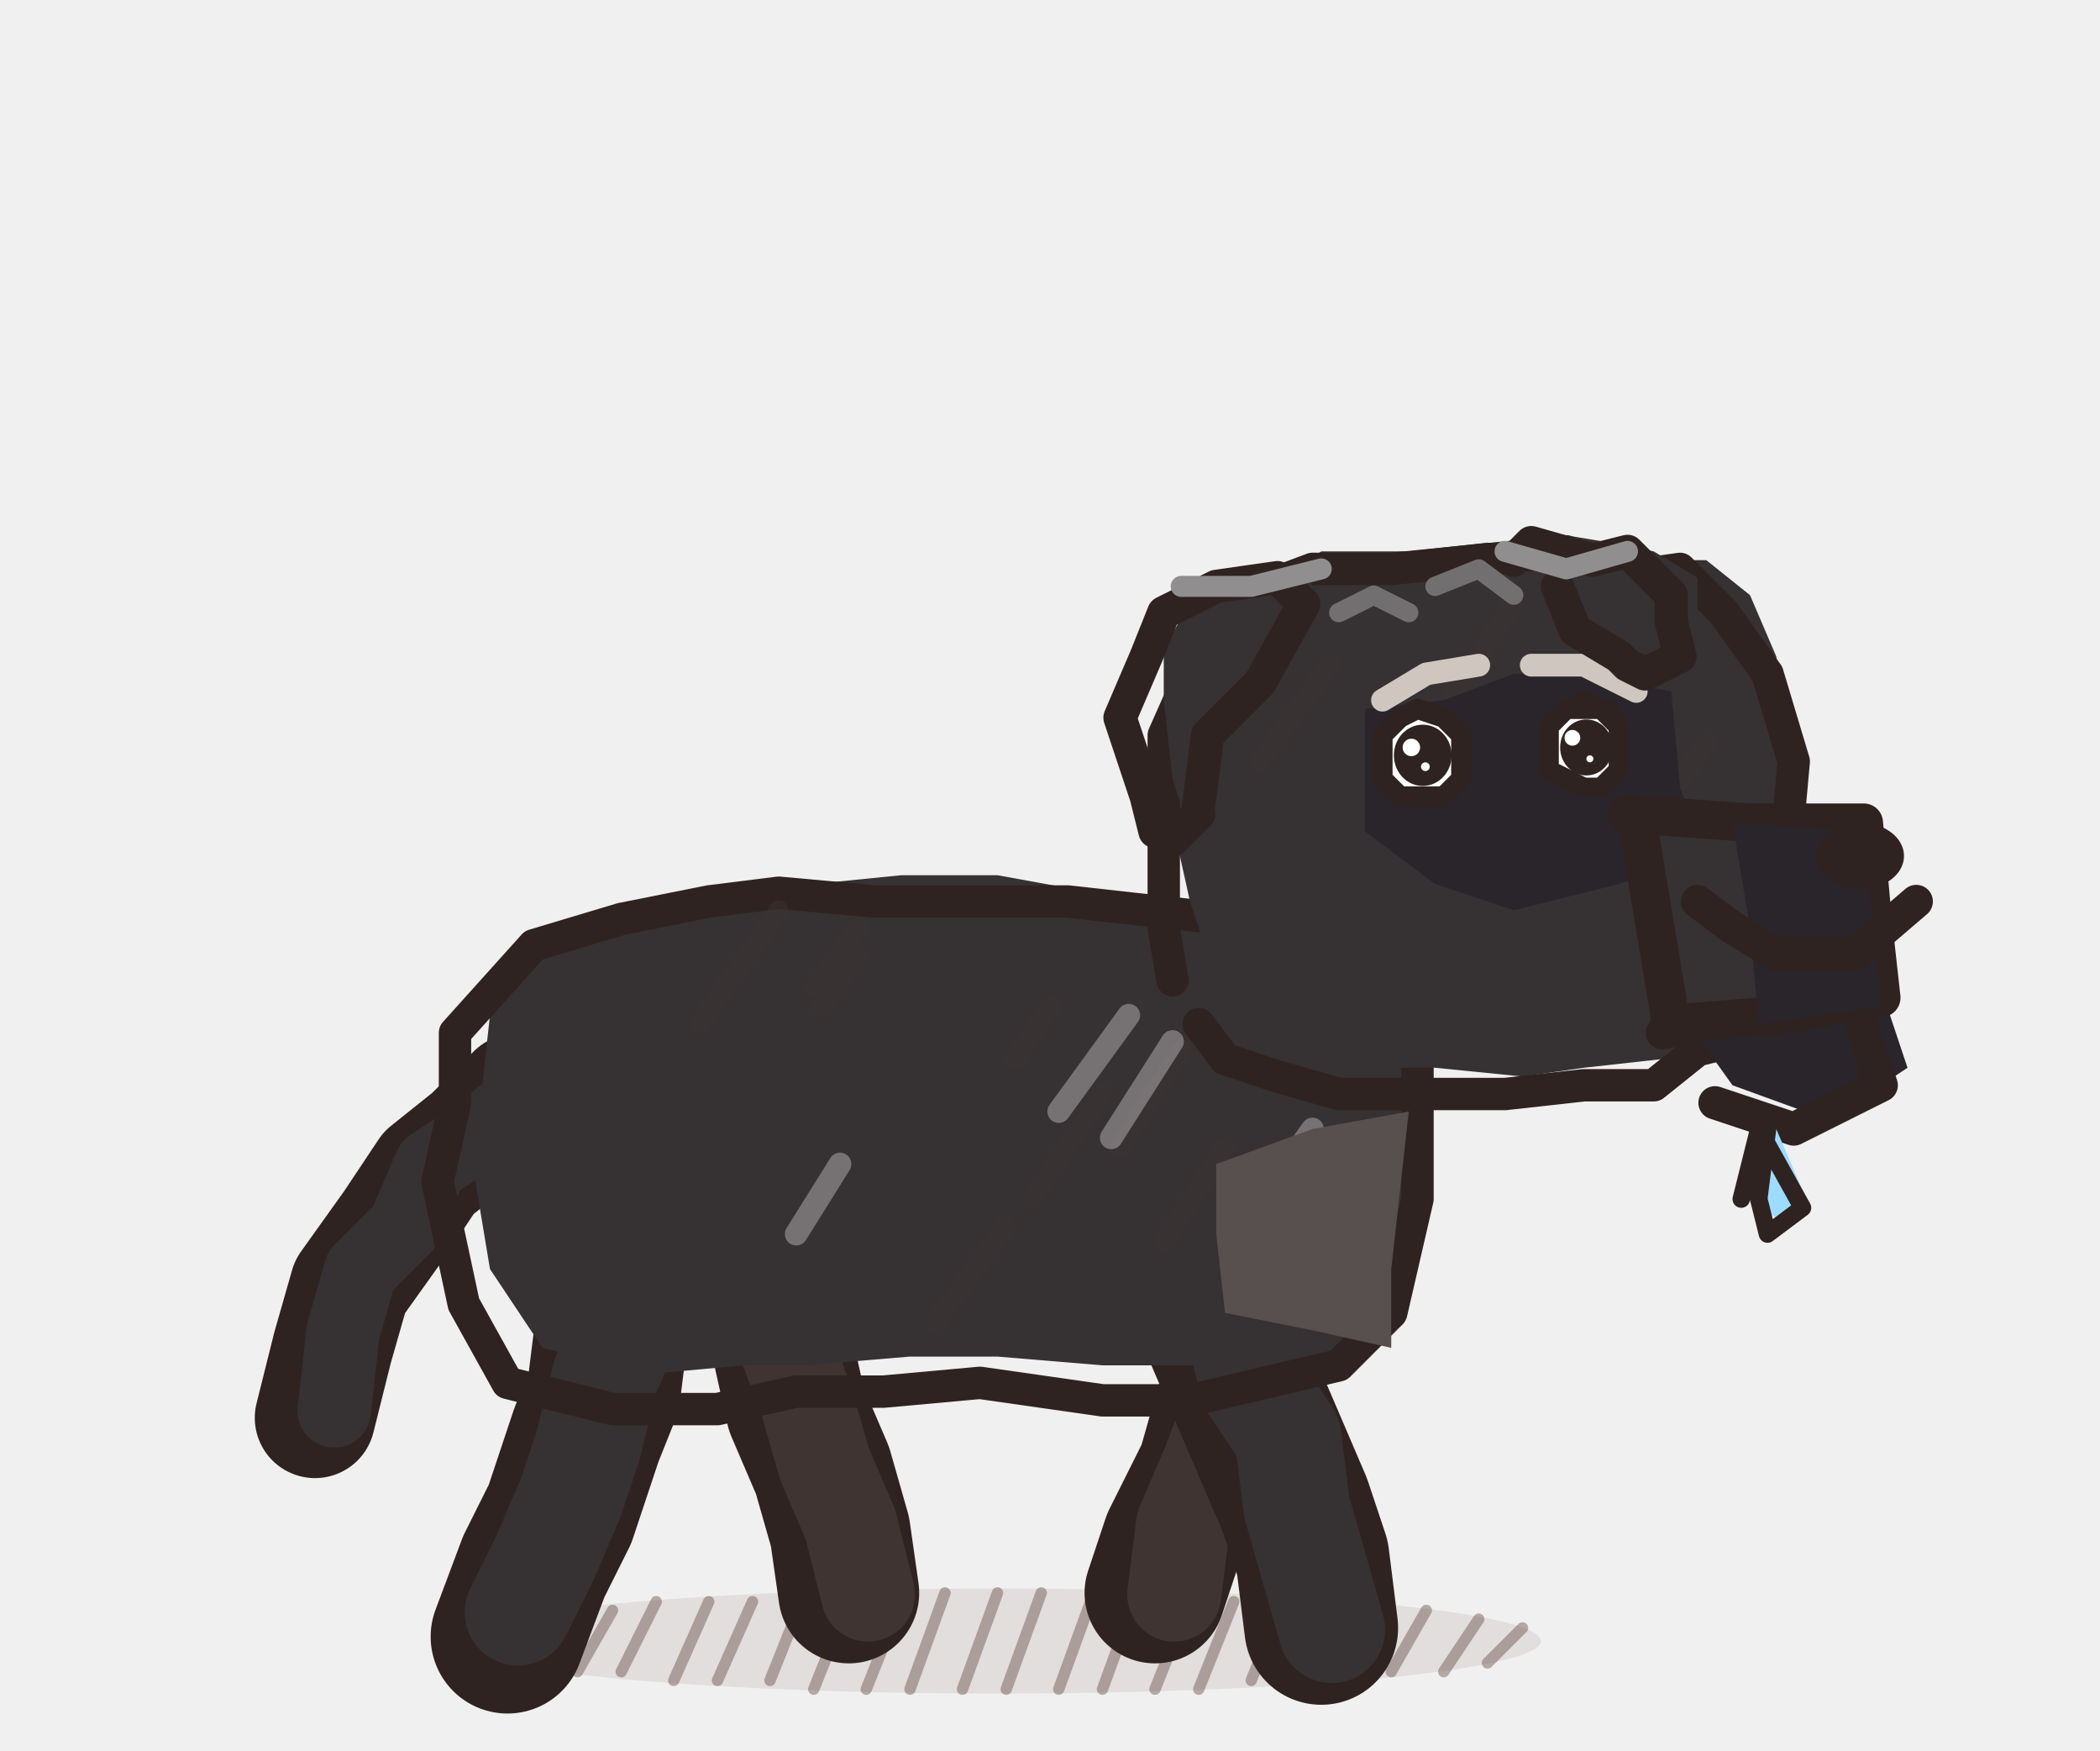
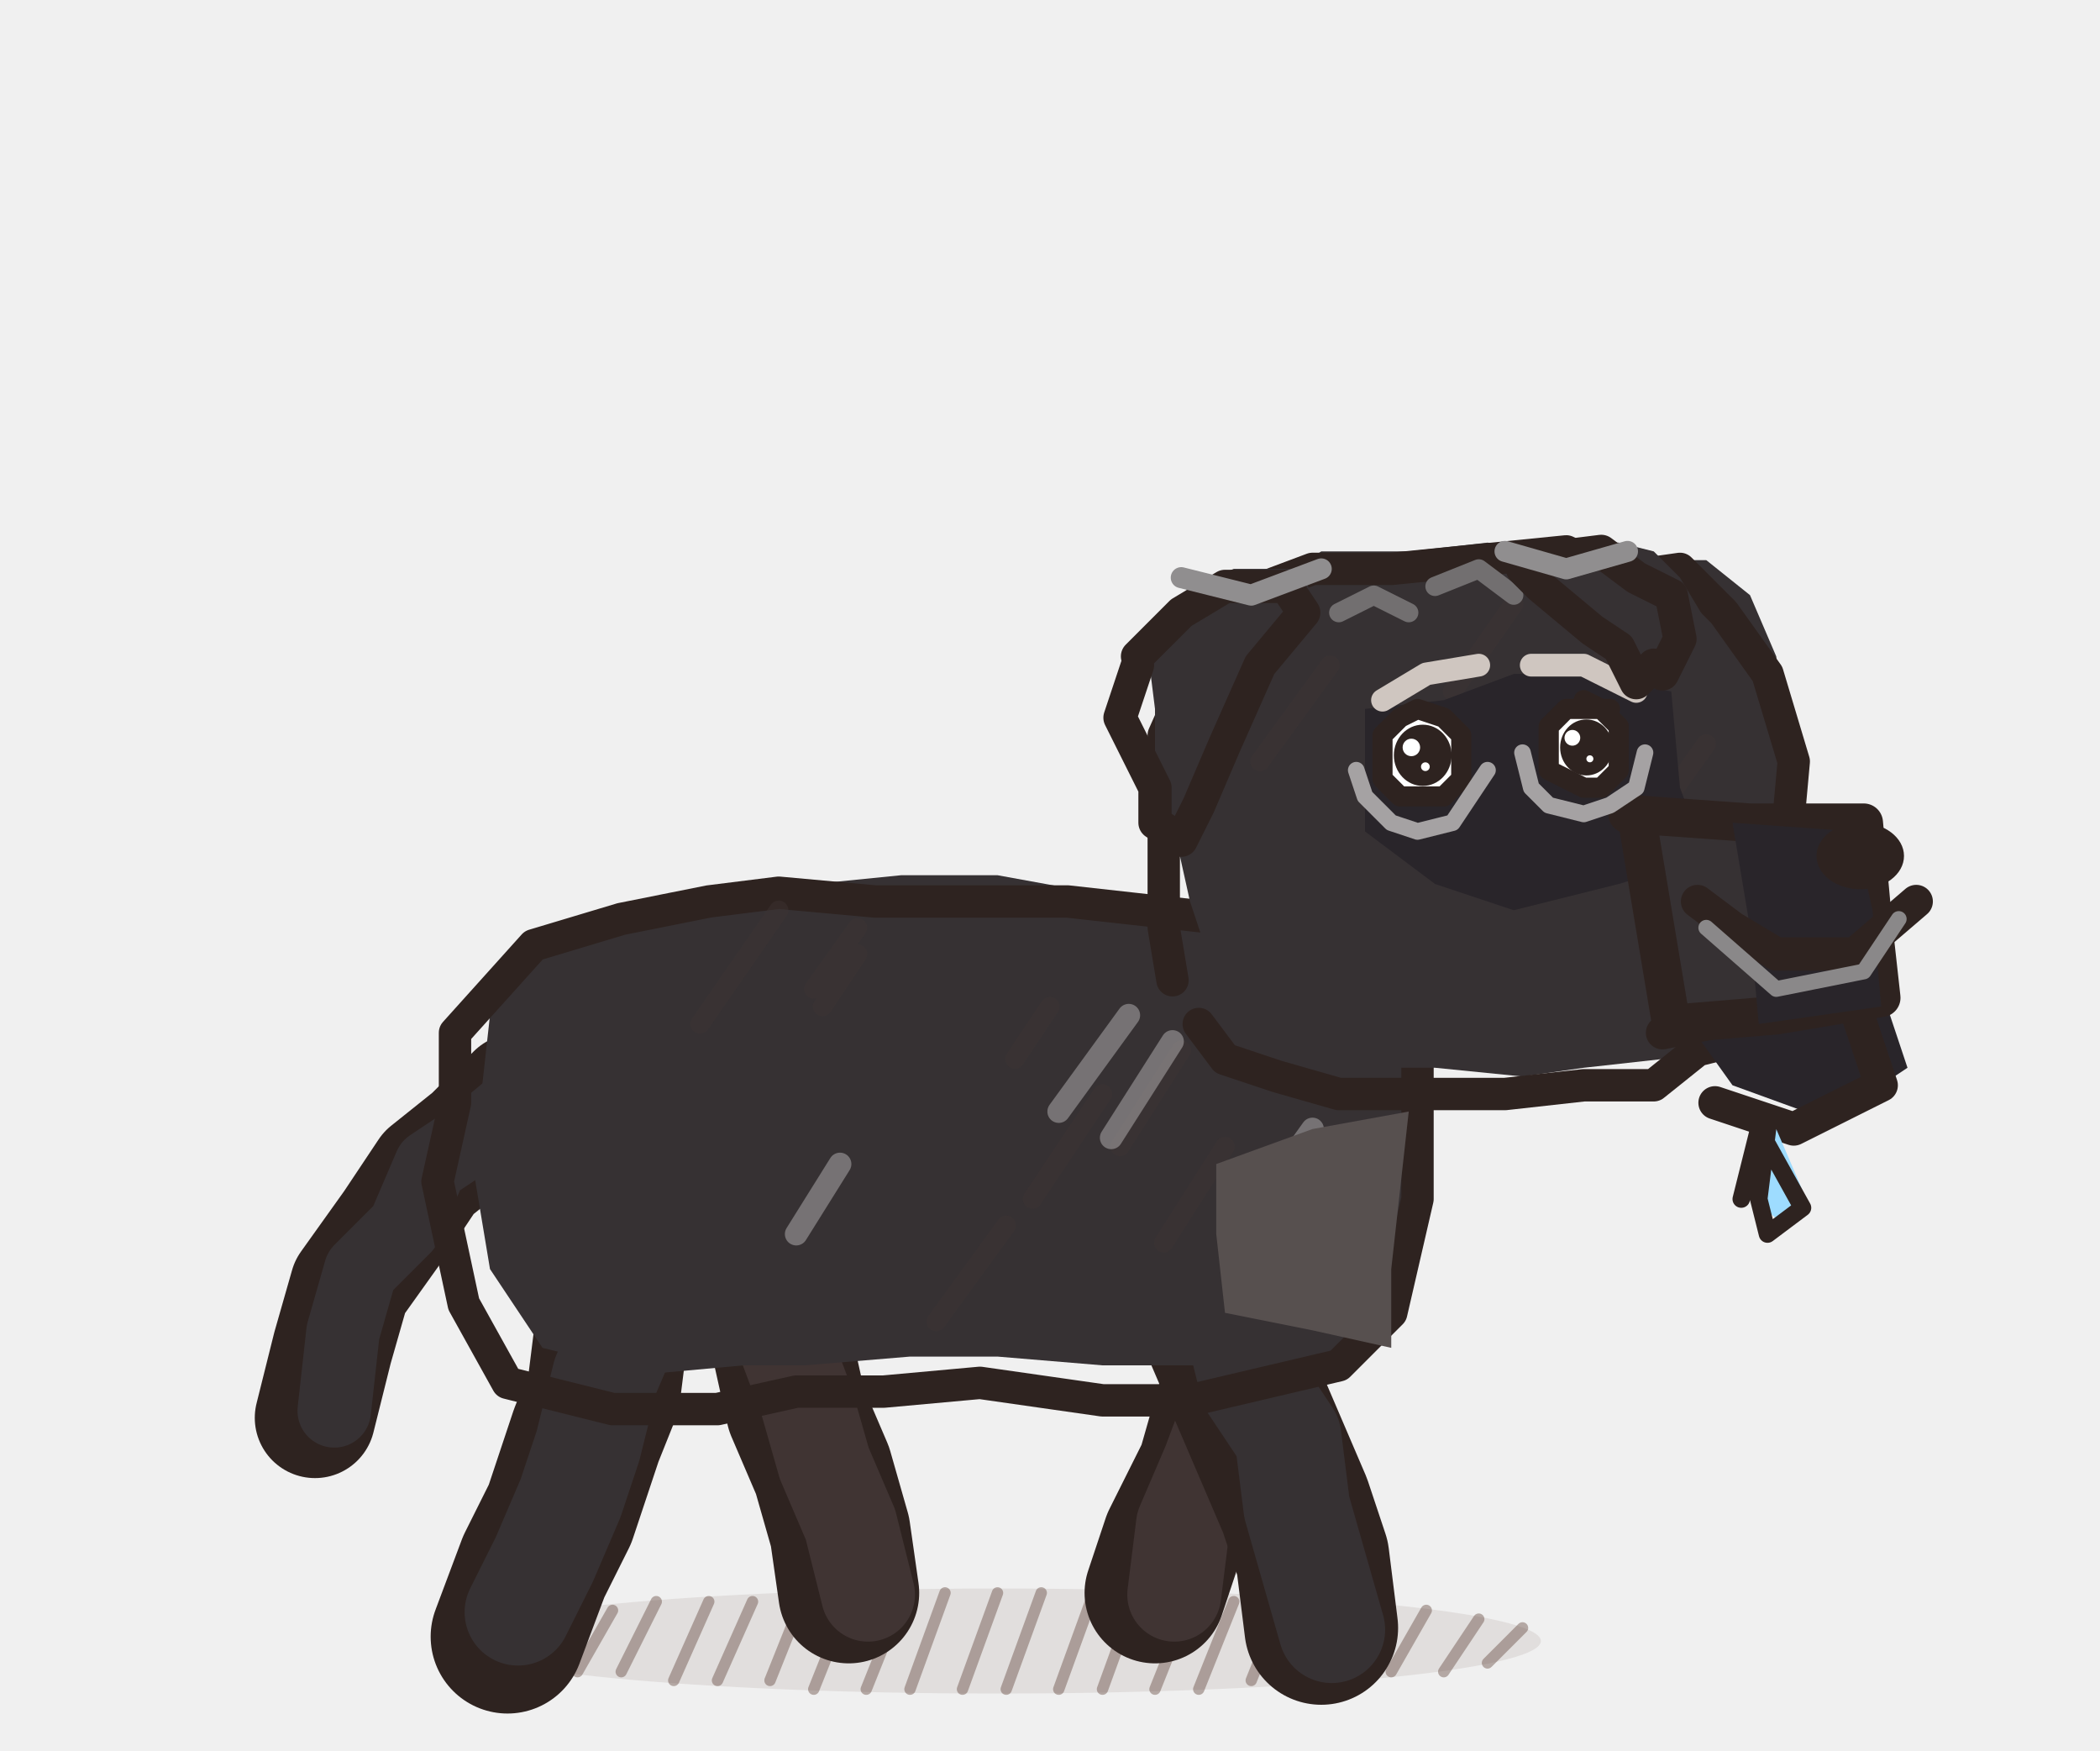
<svg xmlns="http://www.w3.org/2000/svg" width="240" height="200" class="pa-dog pa-pose-walk" viewBox="0 0 240 200" role="img" aria-label="Cannoli the Cane Corso, walk">
  <g>
    <ellipse cx="114" cy="187.5" rx="62.1" ry="6" fill="#5B3D32" opacity="0.1" />
    <path d="M55 189l4 -3M60 190l4 -5M66 191l4 -7M71 191l4 -8M77 192l4 -9M82 192l4 -9M88 192l4 -10M93 193l4 -10M99 193l4 -10M104 193l4 -11M110 193l4 -11M115 193l4 -11M121 193l4 -11M126 193l4 -11M132 193l4 -10M137 193l4 -10M143 192l4 -10M148 192l4 -9M154 192l4 -8M159 191l4 -7M165 191l4 -6M170 190l4 -4" stroke="#5B3D32" stroke-width="1.3" stroke-linecap="round" opacity="0.4" fill="none" />
    <g class="pa-d-f0">
      <path d="M59 125L54 130L49 134L45 140L40 147L38 154L36 162" fill="none" stroke="#2E2320" stroke-width="13.765" stroke-linecap="round" stroke-linejoin="round" />
      <path d="M60 125L54 130L48 134L45 141L40 146L38 153L37 162" fill="none" stroke="#363133" stroke-width="8.4" stroke-linecap="round" stroke-linejoin="round" transform="translate(1.2 -0.8)" />
      <g class="pa-d-leg pa-d-leg-FH">
        <path d="M84 139L86 146L89 152L91 161L94 168L96 175L97 182" fill="none" stroke="#2E2320" stroke-width="16.101" stroke-linecap="round" stroke-linejoin="round" />
        <path d="M83 139L86 147L88 153L91 161L93 168L96 175L98 183" fill="none" stroke="#403433" stroke-width="10.736" stroke-linecap="round" stroke-linejoin="round" transform="translate(1.2 -0.8)" />
      </g>
      <g class="pa-d-leg pa-d-leg-FF">
        <path d="M147 138L145 146L143 153L140 161L138 168L134 176L132 182" fill="none" stroke="#2E2320" stroke-width="16.101" stroke-linecap="round" stroke-linejoin="round" />
        <path d="M147 138L145 146L143 152L140 160L137 168L134 175L133 183" fill="none" stroke="#403433" stroke-width="10.736" stroke-linecap="round" stroke-linejoin="round" transform="translate(1.2 -0.8)" />
      </g>
      <g class="pa-d-leg pa-d-leg-NH">
        <path d="M72 144L70 151L69 159L67 164L64 173L61 179L58 187" fill="none" stroke="#2E2320" stroke-width="17.565" stroke-linecap="round" stroke-linejoin="round" />
        <path d="M74 143L71 151L68 158L66 166L64 172L61 179L58 185" fill="none" stroke="#363133" stroke-width="12.2" stroke-linecap="round" stroke-linejoin="round" transform="translate(1.2 -0.8)" />
      </g>
      <g class="pa-d-leg pa-d-leg-NF">
        <path d="M137 144L139 151L142 158L145 165L148 172L150 178L151 186" fill="none" stroke="#2E2320" stroke-width="17.565" stroke-linecap="round" stroke-linejoin="round" />
        <path d="M136 143L140 151L142 159L146 165L147 173L149 180L151 187" fill="none" stroke="#363133" stroke-width="12.2" stroke-linecap="round" stroke-linejoin="round" transform="translate(1.2 -0.8)" />
      </g>
      <path d="M161 114L163 123L162 134L161 148L153 155L137 156L126 156L114 155L104 155L92 156L85 156L74 157L62 154L56 145L54 133L55 125L56 116L64 107L74 104L83 103L93 101L103 100L114 100L125 102L133 103L140 103L155 103Z" fill="#363133" />
      <path d="M154 107L162 117L162 127L162 137L159 150L153 156L136 160L126 160L112 158L101 159L91 159L82 161L70 161L58 158L53 149L50 135L52 126L52 118L61 108L71 105L81 103L89 102L100 103L111 103L122 103L131 104L140 105L155 106" fill="none" stroke="#2E2320" stroke-width="3.7" stroke-linecap="round" stroke-linejoin="round" />
      <path d="M93 113L98 106M118 137L126 125M116 121L120 115M94 115L98 109M128 131L135 120M107 151L115 140M80 117L89 104M133 142L140 131" stroke="#3e3433" stroke-width="2.2" stroke-linecap="round" opacity=".42" />
      <path d="M91 141L96 133M121 127L129 116M145 136L150 129M127 130L134 119" stroke="#fff" stroke-width="2.6" stroke-linecap="round" opacity=".32" />
      <path d="M139 133L150 129L161 127L160 136L159 145L159 154L150 152L140 150L139 141Z" fill="#57504F" />
      <path d="M151 63L161 63L170 62L178 63L188 64L195 64L200 68L203 75L204 83L205 95L204 105L202 113L199 116L195 118L190 121L181 122L174 123L164 122L155 122L148 120L143 117L140 115L138 109L136 103L134 94L135 82L138 74L145 67Z" fill="#363133" />
      <path d="M134 112L133 106L133 94L133 84L137 75L142 68L150 65L159 65L169 64L179 63L185 66L192 65L197 70L202 77L205 87L204 98L205 107L201 113L198 119L194 120L189 124L181 124L172 125L161 125L153 125L146 123L140 121L137 117" fill="none" stroke="#2E2320" stroke-width="3.7" stroke-linecap="round" stroke-linejoin="round" />
      <path d="M166 79L173 69M179 81L184 74M144 87L152 76M190 92L195 85" stroke="#3e3433" stroke-width="2.2" stroke-linecap="round" opacity=".42" />
      <path d="M164 95L172 85M181 87L186 80" stroke="#fff" stroke-width="2.6" stroke-linecap="round" opacity=".32" />
      <path d="M156 81L165 80L173 77L180 77L191 79L192 90L195 98L185 101L173 104L164 101L156 95Z" fill="#29252a" />
      <path d="M153 70L157 68L161 70" fill="none" stroke="#726f70" stroke-width="2.2" stroke-linecap="round" stroke-linejoin="round" />
      <path d="M164 67L169 65L173 68" fill="none" stroke="#726f70" stroke-width="2.2" stroke-linecap="round" stroke-linejoin="round" />
      <path d="M214 110L218 122L209 128L198 124L193 117L204 114Z" fill="#29252a" />
      <path d="M190 118L200 116L211 112L215 124L205 129L196 126" fill="none" stroke="#2E2320" stroke-width="3.8" stroke-linecap="round" stroke-linejoin="round" />
      <path d="M203 129L206 136L204 140L199 136Z" fill="#9EDCFF" />
      <path d="M199 137L201 129L206 138L202 141L201 137L202 129" fill="none" stroke="#2E2320" stroke-width="2" stroke-linecap="round" stroke-linejoin="round" />
      <path d="M188 92L202 93L214 93L215 103L216 112L205 114L191 116L191 103Z" fill="#363133" />
      <path d="M186 93L200 94L213 94L214 105L215 114L203 116L191 117L189 105L187 93" fill="none" stroke="#2E2320" stroke-width="4.4" stroke-linecap="round" stroke-linejoin="round" />
      <path d="M198 94L212 95L214 104L215 115L201 117L200 106Z" fill="#29252a" />
      <path d="M168 87L167 89L165 91L162 91L160 91L158 89L157 87L158 84L160 82L162 82L165 82L167 84Z" fill="#FFFFFF" />
      <path d="M160 91L158 89L158 86L158 84L160 82L162 81L165 82L167 84L167 87L167 89L165 91L162 91L160 91L158 89" fill="none" stroke="#2E2320" stroke-width="2.3" stroke-linecap="round" stroke-linejoin="round" />
      <ellipse cx="162.6" cy="86.3" rx="3.3" ry="3.5" fill="#2E2320" />
      <ellipse cx="161.3" cy="85.4" rx="1" ry="1" fill="#FFFFFF" />
      <ellipse cx="162.9" cy="87.6" rx="0.5" ry="0.5" fill="#FFFFFF" />
      <path d="M158 80L163 77L169 76" fill="none" stroke="#CFC6C0" stroke-width="2.6" stroke-linecap="round" stroke-linejoin="round" />
      <path d="M186 85L185 88L183 89L181 90L179 89L177 87L176 85L177 83L179 81L181 80L183 81L185 83Z" fill="#FFFFFF" />
      <path d="M181 80L183 81L185 83L185 86L185 88L183 90L181 90L179 89L177 88L177 86L177 83L179 81L181 81L184 81" fill="none" stroke="#2E2320" stroke-width="2.3" stroke-linecap="round" stroke-linejoin="round" />
      <ellipse cx="181.3" cy="85.4" rx="3" ry="3.2" fill="#2E2320" />
      <ellipse cx="179.7" cy="84.3" rx="0.9" ry="0.9" fill="#FFFFFF" />
      <ellipse cx="181.7" cy="86.7" rx="0.4" ry="0.4" fill="#FFFFFF" />
      <path d="M175 76L181 76L187 79" fill="none" stroke="#CFC6C0" stroke-width="2.6" stroke-linecap="round" stroke-linejoin="round" />
      <ellipse cx="212.6" cy="97.8" rx="5" ry="3.8" fill="#2E2320" />
      <path d="M194 103L198 106L203 109L212 109L219 103" fill="none" stroke="#2E2320" stroke-width="3.8" stroke-linecap="round" stroke-linejoin="round" />
-       <path d="M149 65L143 65L136 69L133 74L133 80L134 89L135 92L138 93L140 90L143 83L145 77L150 67Z" fill="#363133" />
-       <path d="M137 92L138 84L144 78L149 69L146 66L139 67L133 70L131 75L128 82L131 91L132 95L134 96L137 93" fill="none" stroke="#2E2320" stroke-width="3.8" stroke-linecap="round" stroke-linejoin="round" />
-       <path d="M151 65L143 67L135 67" fill="none" stroke="#908e8f" stroke-width="2.4" stroke-linecap="round" stroke-linejoin="round" />
-       <path d="M178 61L184 62L189 63L194 66L194 70L194 74L192 75L191 75L187 73L184 71L180 68L177 65Z" fill="#363133" />
-       <path d="M173 64L175 62L182 64L186 63L191 68L191 71L192 75L188 77L186 76L185 75L180 72L178 67" fill="none" stroke="#2E2320" stroke-width="3.8" stroke-linecap="round" stroke-linejoin="round" />
+       <path d="M170 88L168 91L166 94L162 95L159 94L156 91L155 88" fill="none" stroke="#a5a2a3" stroke-width="1.9" stroke-linecap="round" stroke-linejoin="round" />
+       <path d="M188 86L187 90L184 92L181 93L177 92L175 90L174 86" fill="none" stroke="#a5a2a3" stroke-width="1.9" stroke-linecap="round" stroke-linejoin="round" />
+       <path d="M195 106L203 113L213 111L217 105" fill="none" stroke="#8a8889" stroke-width="1.8" stroke-linecap="round" stroke-linejoin="round" />
+       <path d="M149 65L141 65L136 67L131 73L132 81L132 89L133 93L137 94L138 90L140 82L144 76L150 69Z" fill="#363133" />
+       <path d="M130 76L128 82L132 90L132 94L135 96L137 92L140 85L144 76L149 70L147 67L140 67L135 70L130 75" fill="none" stroke="#2E2320" stroke-width="3.8" stroke-linecap="round" stroke-linejoin="round" />
+       <path d="M151 65L143 68L135 66" fill="none" stroke="#908e8f" stroke-width="2.4" stroke-linecap="round" stroke-linejoin="round" />
+       <path d="M177 62L185 62L189 63L192 66L195 71L193 75L193 75L190 75L188 74L183 69L180 67L176 63Z" fill="#363133" />
+       <path d="M189 76L187 78L185 74L182 72L176 67L174 65L175 64L183 63L187 66L191 68L192 73L191 75L190 77" fill="none" stroke="#2E2320" stroke-width="3.8" stroke-linecap="round" stroke-linejoin="round" />
      <path d="M172 63L179 65L186 63" fill="none" stroke="#908e8f" stroke-width="2.4" stroke-linecap="round" stroke-linejoin="round" />
    </g>
  </g>
</svg>
